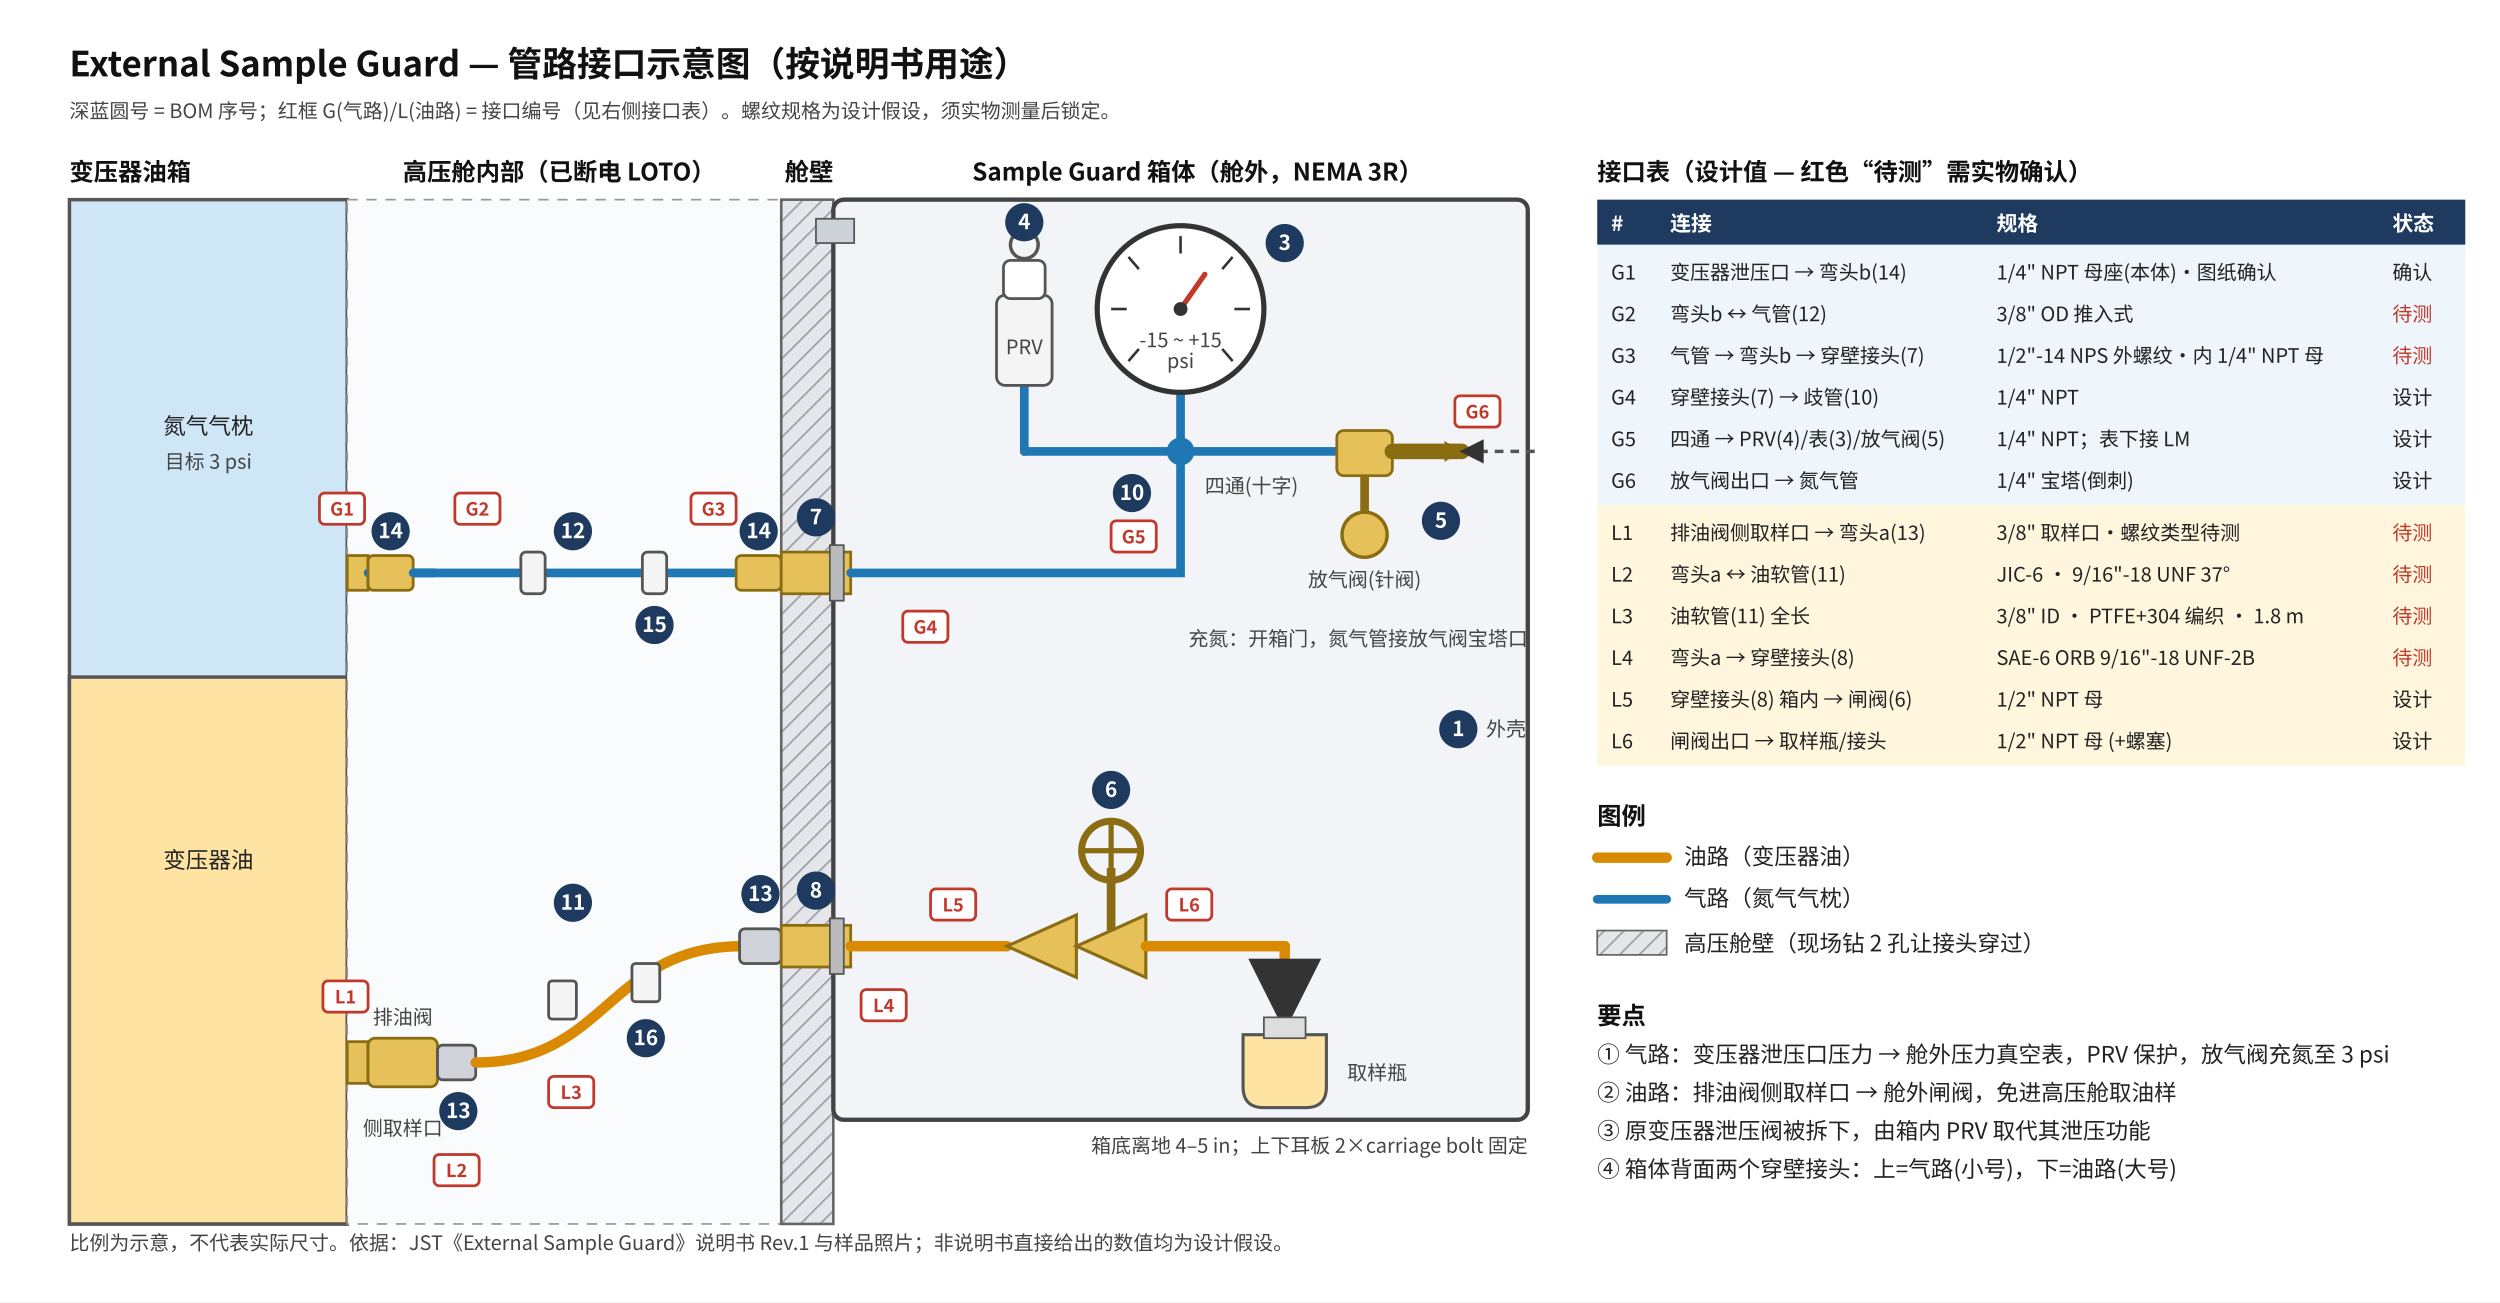
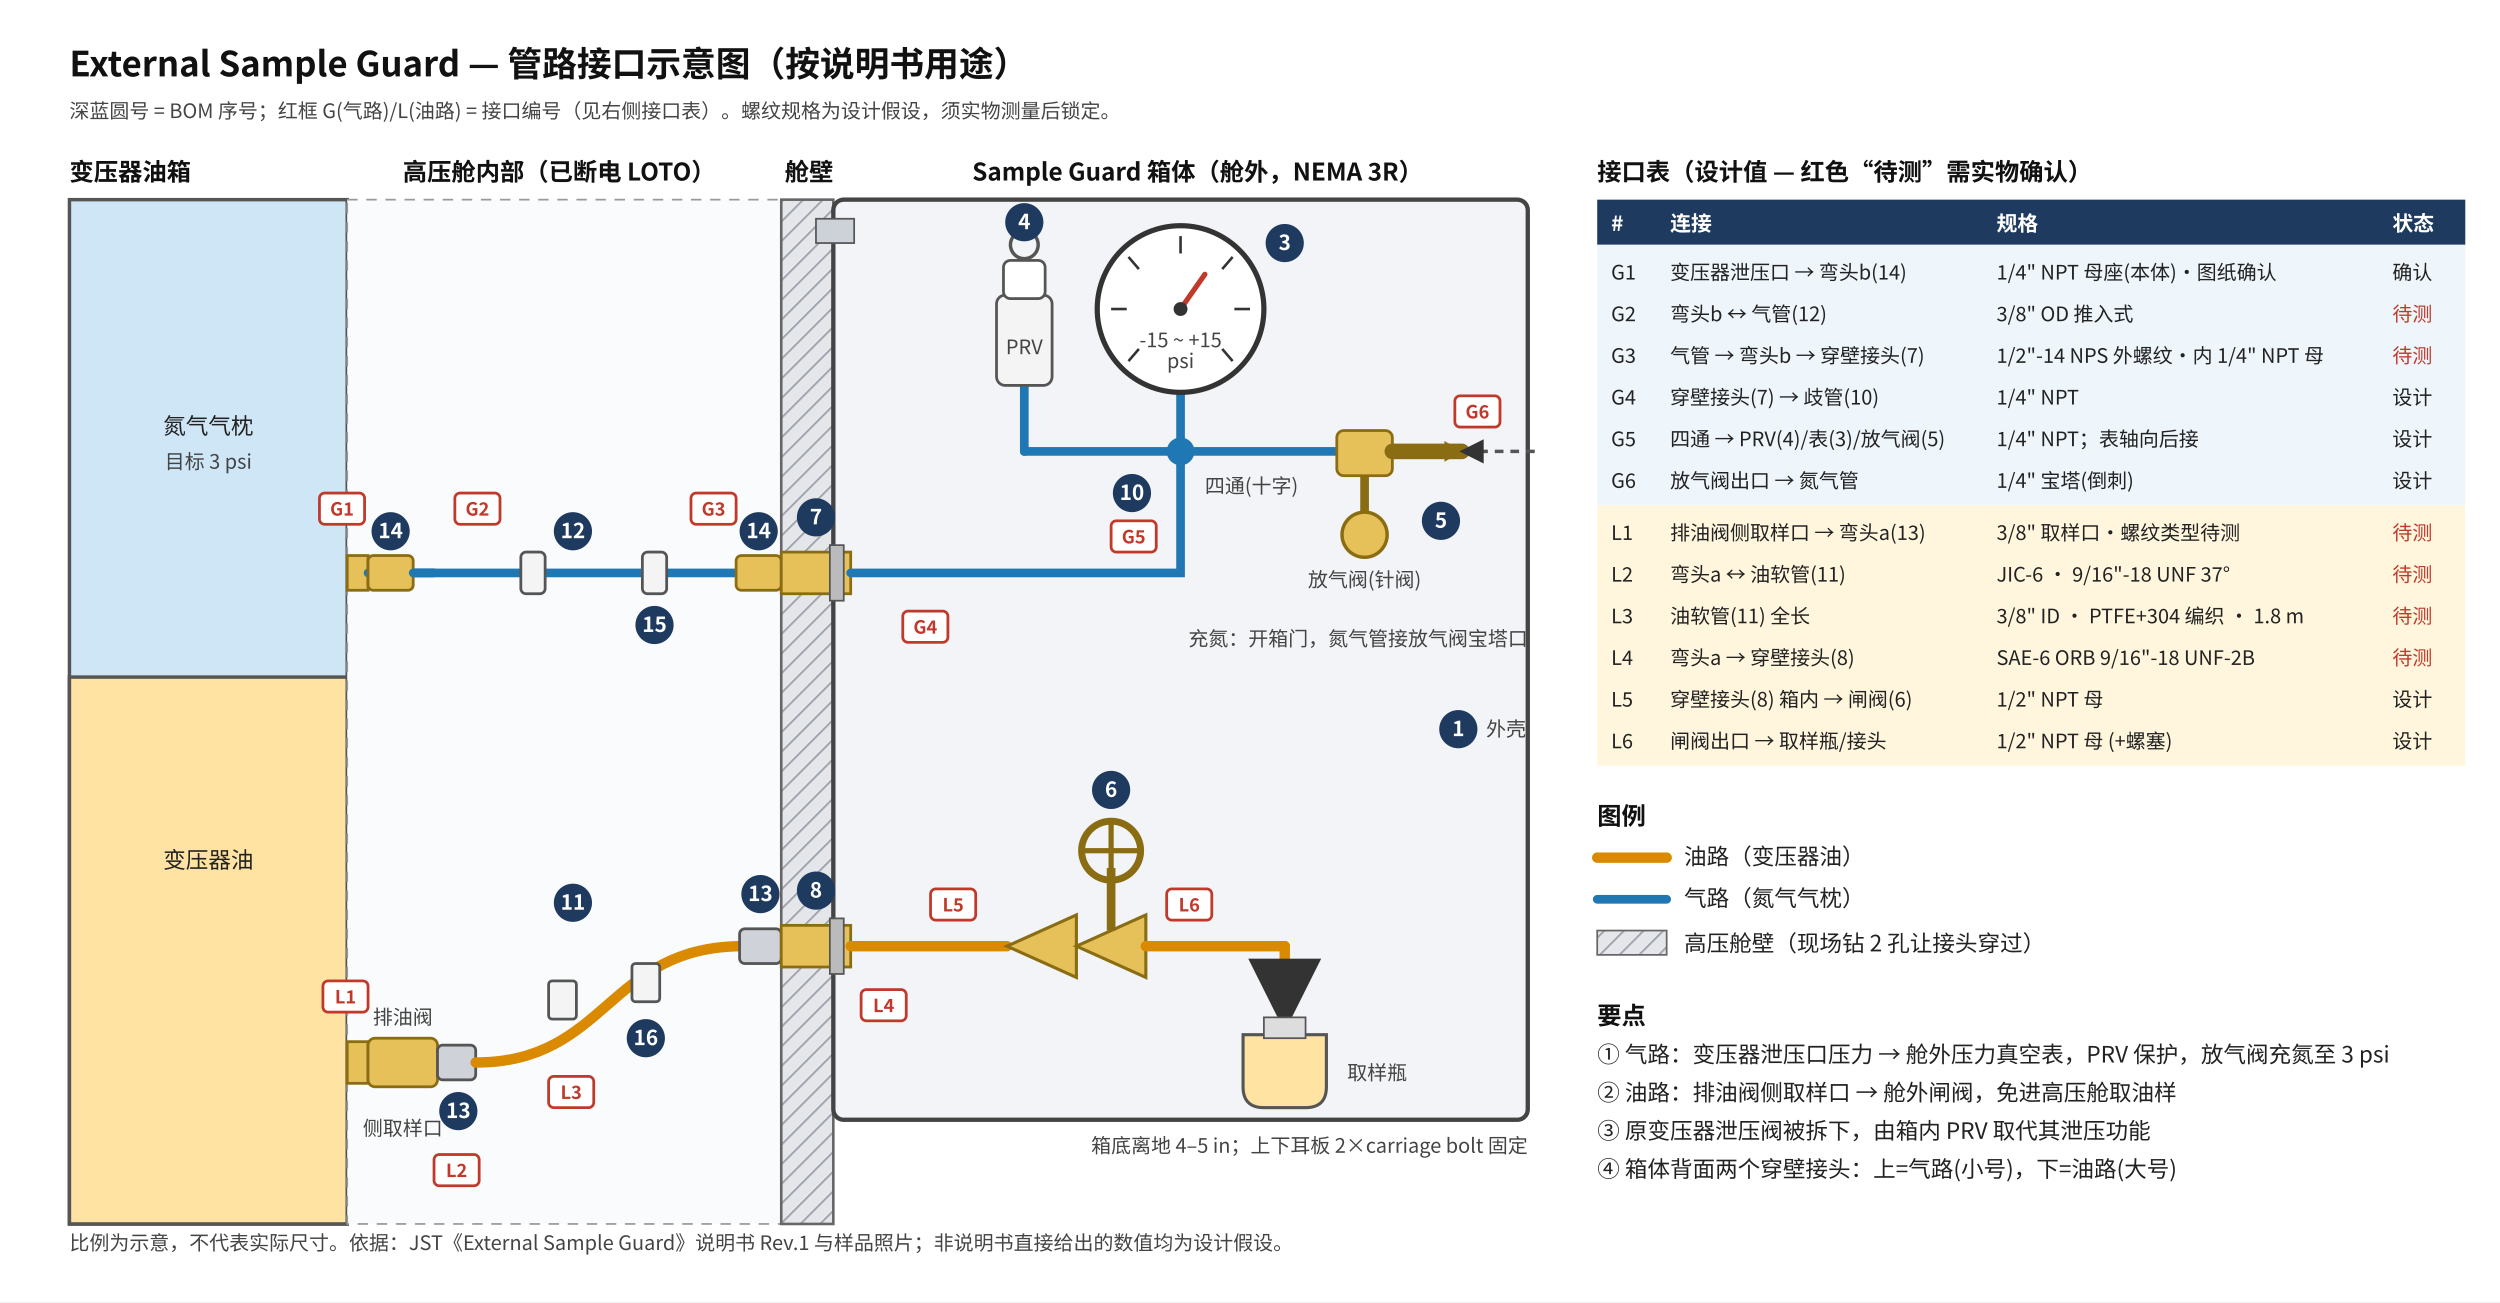
<svg xmlns="http://www.w3.org/2000/svg" viewBox="0 0 1440 750" width="1440" height="750" font-family="'Noto Sans CJK SC','PingFang SC','Microsoft YaHei','WenQuanYi Zen Hei',sans-serif">
  <defs>
    <pattern id="hatch" width="8" height="8" patternUnits="userSpaceOnUse" patternTransform="rotate(45)">
      <rect width="8" height="8" fill="#e4e6ea" />
      <line x1="0" y1="0" x2="0" y2="8" stroke="#9aa0aa" stroke-width="2" />
    </pattern>
    <marker id="arr" viewBox="0 0 10 10" refX="9" refY="5" markerWidth="7" markerHeight="7" orient="auto-start-reverse">
      <path d="M0,0 L10,5 L0,10 z" fill="#333" />
    </marker>
    <style>
      .t{font-size:13px;fill:#222}
      .ts{font-size:11.5px;fill:#444}
      .tb{font-size:14px;font-weight:700;fill:#111}
      .h{font-size:20px;font-weight:700;fill:#111}
      .oil{stroke:#d98a00;stroke-width:6;fill:none;stroke-linecap:round}
      .gas{stroke:#1f77b4;stroke-width:5;fill:none;stroke-linecap:round}
      .part{fill:#f4f4f4;stroke:#555;stroke-width:1.6}
      .brass{fill:#e6c15a;stroke:#8a6d12;stroke-width:1.6}
      .no{fill:#1f3a5f}
      .no-t{font-size:12px;font-weight:700;fill:#fff;text-anchor:middle}
      .pt{fill:#fff;stroke:#c0392b;stroke-width:1.6}
      .pt-t{font-size:10.5px;font-weight:700;fill:#c0392b;text-anchor:middle}
      .row{font-size:11.5px;fill:#222}
    </style>
  </defs>
  <rect width="1440" height="750" fill="#ffffff" />
  <text x="40" y="44" class="h">External Sample Guard — 管路接口示意图（按说明书用途）</text>
  <text x="40" y="68" class="ts">深蓝圆号 = BOM 序号；红框 G(气路)/L(油路) = 接口编号（见右侧接口表）。螺纹规格为设计假设，须实物测量后锁定。</text>
  <text x="40" y="104" class="tb">变压器油箱</text>
  <text x="232" y="104" class="tb">高压舱内部（已断电 LOTO）</text>
  <text x="452" y="104" class="tb">舱壁</text>
  <text x="560" y="104" class="tb">Sample Guard 箱体（舱外，NEMA 3R）</text>
  <rect x="40" y="115" width="160" height="590" fill="#cfe6f7" stroke="#555" stroke-width="2" />
  <rect x="40" y="390" width="160" height="315" fill="#ffe3a3" stroke="#555" stroke-width="2" />
  <text x="120" y="250" class="t" text-anchor="middle">氮气气枕</text>
  <text x="120" y="270" class="ts" text-anchor="middle">目标 3 psi</text>
  <text x="120" y="500" class="t" text-anchor="middle">变压器油</text>
  <rect x="200" y="115" width="250" height="590" fill="#fafbfc" stroke="#999" stroke-dasharray="6 5" />
  <rect x="450" y="115" width="30" height="590" fill="url(#hatch)" stroke="#666" stroke-width="1.5" />
  <rect x="480" y="115" width="400" height="530" rx="6" fill="#f2f4f7" stroke="#444" stroke-width="2.5" />
  <rect x="470" y="126" width="22" height="14" fill="#cdd1d8" stroke="#555" />
  <text x="880" y="664" class="ts" text-anchor="end">箱底离地 4–5 in；上下耳板 2×carriage bolt 固定</text>
  <rect x="200" y="320" width="12" height="20" class="brass" />
  <path d="M212,330 L250,330" class="gas" />
  <rect x="212" y="320" width="26" height="20" rx="3" class="brass" />
  <path d="M238,330 L430,330" class="gas" />
  <rect x="424" y="320" width="26" height="20" rx="3" class="brass" />
  <rect x="450" y="318" width="40" height="24" class="brass" />
  <rect x="478" y="314" width="8" height="32" fill="#bbb" stroke="#555" />
  <g class="part">
    <rect x="300" y="318" width="14" height="24" rx="3" />
    <rect x="370" y="318" width="14" height="24" rx="3" />
  </g>
  <path d="M490,330 L680,330 L680,260" class="gas" />
  <path d="M590,260 L780,260" class="gas" />
  <circle cx="680" cy="260" r="8" fill="#1f77b4" />
  <text x="694" y="284" class="ts">四通(十字)</text>
  <path d="M590,260 L590,222" class="gas" />
  <rect x="574" y="170" width="32" height="52" rx="5" class="part" />
  <rect x="578" y="150" width="24" height="22" rx="4" fill="#fff" stroke="#555" stroke-width="1.6" />
  <circle cx="590" cy="141" r="8" fill="none" stroke="#555" stroke-width="2" />
  <text x="590" y="204" text-anchor="middle" class="ts" font-size="10">PRV</text>
  <path d="M680,260 L680,226" class="gas" />
  <circle cx="680" cy="178" r="48" fill="#fff" stroke="#333" stroke-width="3" />
  <g stroke="#333" stroke-width="1.5">
    <line x1="680" y1="136" x2="680" y2="146" />
    <line x1="710" y1="148" x2="704" y2="155" />
    <line x1="650" y1="148" x2="656" y2="155" />
    <line x1="720" y1="178" x2="711" y2="178" />
    <line x1="640" y1="178" x2="649" y2="178" />
    <line x1="710" y1="208" x2="704" y2="201" />
    <line x1="650" y1="208" x2="656" y2="201" />
  </g>
  <path d="M680,178 L694,158" stroke="#c0392b" stroke-width="3" stroke-linecap="round" />
  <circle cx="680" cy="178" r="4" fill="#333" />
  <text x="680" y="200" text-anchor="middle" class="ts" font-size="9">-15 ~ +15</text>
  <text x="680" y="212" text-anchor="middle" class="ts" font-size="9">psi</text>
  <rect x="770" y="248" width="32" height="26" rx="4" class="brass" />
  <path d="M786,274 L786,300" stroke="#8a6d12" stroke-width="5" />
  <circle cx="786" cy="308" r="13" fill="#e6c15a" stroke="#8a6d12" stroke-width="2" />
  <path d="M802,260 L842,260" stroke="#8a6d12" stroke-width="9" stroke-linecap="round" />
  <path d="M832,254 l10,6 l-10,6 z" fill="#8a6d12" />
  <text x="786" y="338" text-anchor="middle" class="ts">放气阀(针阀)</text>
  <path d="M884,260 L842,260" stroke="#555" stroke-width="2" stroke-dasharray="5 4" marker-end="url(#arr)" />
  <text x="880" y="372" class="ts" text-anchor="end">充氮：开箱门，氮气管接放气阀宝塔口</text>
  <rect x="200" y="600" width="12" height="24" class="brass" />
  <rect x="212" y="598" width="40" height="28" rx="4" class="brass" />
  <text x="232" y="590" text-anchor="middle" class="ts">排油阀</text>
  <text x="232" y="654" text-anchor="middle" class="ts">侧取样口</text>
  <rect x="252" y="602" width="22" height="20" rx="3" fill="#cfd3d9" stroke="#555" stroke-width="1.6" />
  <path d="M274,612 C350,612 350,545 428,545" class="oil" />
  <rect x="426" y="535" width="24" height="20" rx="3" fill="#cfd3d9" stroke="#555" stroke-width="1.6" />
  <g class="part">
    <rect x="316" y="565" width="16" height="22" rx="2" />
    <rect x="364" y="555" width="16" height="22" rx="2" />
  </g>
  <rect x="450" y="533" width="40" height="24" class="brass" />
  <rect x="478" y="529" width="8" height="32" fill="#bbb" stroke="#555" />
  <path d="M490,545 L580,545" class="oil" />
  <path d="M580,545 L620,527 L620,563 z M660,527 L660,563 L620,545 z" fill="#e6c15a" stroke="#8a6d12" stroke-width="1.8" transform="translate(0,0)" />
  <path d="M640,536 L640,500" stroke="#8a6d12" stroke-width="5" />
  <circle cx="640" cy="490" r="17" fill="none" stroke="#8a6d12" stroke-width="4" />
  <line x1="623" y1="490" x2="657" y2="490" stroke="#8a6d12" stroke-width="3" />
  <line x1="640" y1="473" x2="640" y2="507" stroke="#8a6d12" stroke-width="3" />
  <path d="M660,545 L740,545" class="oil" />
  <path d="M740,545 L740,590" class="oil" marker-end="url(#arr)" />
  <path d="M716,596 h48 v30 q0,12 -12,12 h-24 q-12,0 -12,-12 z" fill="#ffe3a3" stroke="#555" stroke-width="1.8" />
  <rect x="728" y="586" width="24" height="12" fill="#ddd" stroke="#555" />
  <text x="776" y="622" class="ts">取样瓶</text>
  <g>
    <circle class="no" cx="590" cy="128" r="11" />
    <text class="no-t" x="590" y="132">4</text>
    <circle class="no" cx="740" cy="140" r="11" />
    <text class="no-t" x="740" y="144">3</text>
    <circle class="no" cx="830" cy="300" r="11" />
    <text class="no-t" x="830" y="304">5</text>
    <circle class="no" cx="640" cy="455" r="11" />
    <text class="no-t" x="640" y="459">6</text>
    <circle class="no" cx="470" cy="298" r="11" />
    <text class="no-t" x="470" y="302">7</text>
    <circle class="no" cx="470" cy="513" r="11" />
    <text class="no-t" x="470" y="517">8</text>
    <circle class="no" cx="652" cy="284" r="11" />
    <text class="no-t" x="652" y="288">10</text>
    <circle class="no" cx="330" cy="520" r="11" />
    <text class="no-t" x="330" y="524">11</text>
    <circle class="no" cx="330" cy="306" r="11" />
    <text class="no-t" x="330" y="310">12</text>
    <circle class="no" cx="264" cy="640" r="11" />
    <text class="no-t" x="264" y="644">13</text>
    <circle class="no" cx="438" cy="515" r="11" />
    <text class="no-t" x="438" y="519">13</text>
    <circle class="no" cx="225" cy="306" r="11" />
    <text class="no-t" x="225" y="310">14</text>
    <circle class="no" cx="437" cy="306" r="11" />
    <text class="no-t" x="437" y="310">14</text>
    <circle class="no" cx="377" cy="360" r="11" />
    <text class="no-t" x="377" y="364">15</text>
    <circle class="no" cx="372" cy="598" r="11" />
    <text class="no-t" x="372" y="602">16</text>
    <circle class="no" cx="840" cy="420" r="11" />
    <text class="no-t" x="840" y="424">1</text>
  </g>
  <text x="856" y="424" class="ts">外壳</text>
  <g>
    <rect class="pt" x="184" y="284" width="26" height="18" rx="3" />
    <text class="pt-t" x="197" y="297">G1</text>
    <rect class="pt" x="262" y="284" width="26" height="18" rx="3" />
    <text class="pt-t" x="275" y="297">G2</text>
    <rect class="pt" x="398" y="284" width="26" height="18" rx="3" />
    <text class="pt-t" x="411" y="297">G3</text>
    <rect class="pt" x="520" y="352" width="26" height="18" rx="3" />
    <text class="pt-t" x="533" y="365">G4</text>
    <rect class="pt" x="640" y="300" width="26" height="18" rx="3" />
    <text class="pt-t" x="653" y="313">G5</text>
    <rect class="pt" x="838" y="228" width="26" height="18" rx="3" />
    <text class="pt-t" x="851" y="241">G6</text>
    <rect class="pt" x="186" y="565" width="26" height="18" rx="3" />
    <text class="pt-t" x="199" y="578">L1</text>
    <rect class="pt" x="250" y="665" width="26" height="18" rx="3" />
    <text class="pt-t" x="263" y="678">L2</text>
    <rect class="pt" x="316" y="620" width="26" height="18" rx="3" />
    <text class="pt-t" x="329" y="633">L3</text>
    <rect class="pt" x="496" y="570" width="26" height="18" rx="3" />
    <text class="pt-t" x="509" y="583">L4</text>
    <rect class="pt" x="536" y="512" width="26" height="18" rx="3" />
    <text class="pt-t" x="549" y="525">L5</text>
    <rect class="pt" x="672" y="512" width="26" height="18" rx="3" />
    <text class="pt-t" x="685" y="525">L6</text>
  </g>
  <text x="920" y="104" class="tb">接口表（设计值 — 红色“待测”需实物确认）</text>
  <g>
    <rect x="920" y="115" width="500" height="26" fill="#1f3a5f" />
    <text x="928" y="133" font-size="12" font-weight="700" fill="#fff">#</text>
    <text x="962" y="133" font-size="12" font-weight="700" fill="#fff">连接</text>
    <text x="1150" y="133" font-size="12" font-weight="700" fill="#fff">规格</text>
    <text x="1378" y="133" font-size="12" font-weight="700" fill="#fff">状态</text>
  </g>
  <g class="row">
    <rect x="920" y="141" width="500" height="150" fill="#eef5fb" />
    <text x="928" y="161">G1</text>
    <text x="962" y="161">变压器泄压口 → 弯头b(14)</text>
    <text x="1150" y="161">1/4" NPT 母座(本体)·图纸确认</text>
    <text x="1378" y="161">确认</text>
    <text x="928" y="185">G2</text>
    <text x="962" y="185">弯头b ↔ 气管(12)</text>
    <text x="1150" y="185">3/8" OD 推入式</text>
    <text x="1378" y="185" fill="#c0392b">待测</text>
    <text x="928" y="209">G3</text>
    <text x="962" y="209">气管 → 弯头b → 穿壁接头(7)</text>
    <text x="1150" y="209">1/2"-14 NPS 外螺纹·内 1/4" NPT 母</text>
    <text x="1378" y="209" fill="#c0392b">待测</text>
    <text x="928" y="233">G4</text>
    <text x="962" y="233">穿壁接头(7) → 歧管(10)</text>
    <text x="1150" y="233">1/4" NPT</text>
    <text x="1378" y="233">设计</text>
    <text x="928" y="257">G5</text>
    <text x="962" y="257">四通 → PRV(4)/表(3)/放气阀(5)</text>
-     <text x="1150" y="257">1/4" NPT；表下接 LM</text>
+     <text x="1150" y="257">1/4" NPT；表轴向后接</text>
    <text x="1378" y="257">设计</text>
    <text x="928" y="281">G6</text>
    <text x="962" y="281">放气阀出口 → 氮气管</text>
    <text x="1150" y="281">1/4" 宝塔(倒刺)</text>
    <text x="1378" y="281">设计</text>
  </g>
  <g class="row">
    <rect x="920" y="291" width="500" height="150" fill="#fff6dd" />
    <text x="928" y="311">L1</text>
    <text x="962" y="311">排油阀侧取样口 → 弯头a(13)</text>
    <text x="1150" y="311">3/8" 取样口·螺纹类型待测</text>
    <text x="1378" y="311" fill="#c0392b">待测</text>
    <text x="928" y="335">L2</text>
    <text x="962" y="335">弯头a ↔ 油软管(11)</text>
    <text x="1150" y="335">JIC-6 · 9/16"-18 UNF 37°</text>
    <text x="1378" y="335" fill="#c0392b">待测</text>
    <text x="928" y="359">L3</text>
    <text x="962" y="359">油软管(11) 全长</text>
    <text x="1150" y="359">3/8" ID · PTFE+304 编织 · 1.8 m</text>
    <text x="1378" y="359" fill="#c0392b">待测</text>
    <text x="928" y="383">L4</text>
    <text x="962" y="383">弯头a → 穿壁接头(8)</text>
    <text x="1150" y="383">SAE-6 ORB 9/16"-18 UNF-2B</text>
    <text x="1378" y="383" fill="#c0392b">待测</text>
    <text x="928" y="407">L5</text>
    <text x="962" y="407">穿壁接头(8) 箱内 → 闸阀(6)</text>
    <text x="1150" y="407">1/2" NPT 母</text>
    <text x="1378" y="407">设计</text>
    <text x="928" y="431">L6</text>
    <text x="962" y="431">闸阀出口 → 取样瓶/接头</text>
    <text x="1150" y="431">1/2" NPT 母 (+螺塞)</text>
    <text x="1378" y="431">设计</text>
  </g>
  <text x="920" y="475" class="tb">图例</text>
  <line x1="920" y1="494" x2="960" y2="494" class="oil" />
  <text x="970" y="498" class="t">油路（变压器油）</text>
  <line x1="920" y1="518" x2="960" y2="518" class="gas" />
  <text x="970" y="522" class="t">气路（氮气气枕）</text>
  <rect x="920" y="536" width="40" height="14" fill="url(#hatch)" stroke="#666" />
  <text x="970" y="548" class="t">高压舱壁（现场钻 2 孔让接头穿过）</text>
  <text x="920" y="590" class="tb">要点</text>
  <text x="920" y="612" class="t">① 气路：变压器泄压口压力 → 舱外压力真空表，PRV 保护，放气阀充氮至 3 psi</text>
  <text x="920" y="634" class="t">② 油路：排油阀侧取样口 → 舱外闸阀，免进高压舱取油样</text>
  <text x="920" y="656" class="t">③ 原变压器泄压阀被拆下，由箱内 PRV 取代其泄压功能</text>
  <text x="920" y="678" class="t">④ 箱体背面两个穿壁接头：上=气路(小号)，下=油路(大号)</text>
  <text x="40" y="720" class="ts">比例为示意，不代表实际尺寸。依据：JST《External Sample Guard》说明书 Rev.1 与样品照片；非说明书直接给出的数值均为设计假设。</text>
</svg>
